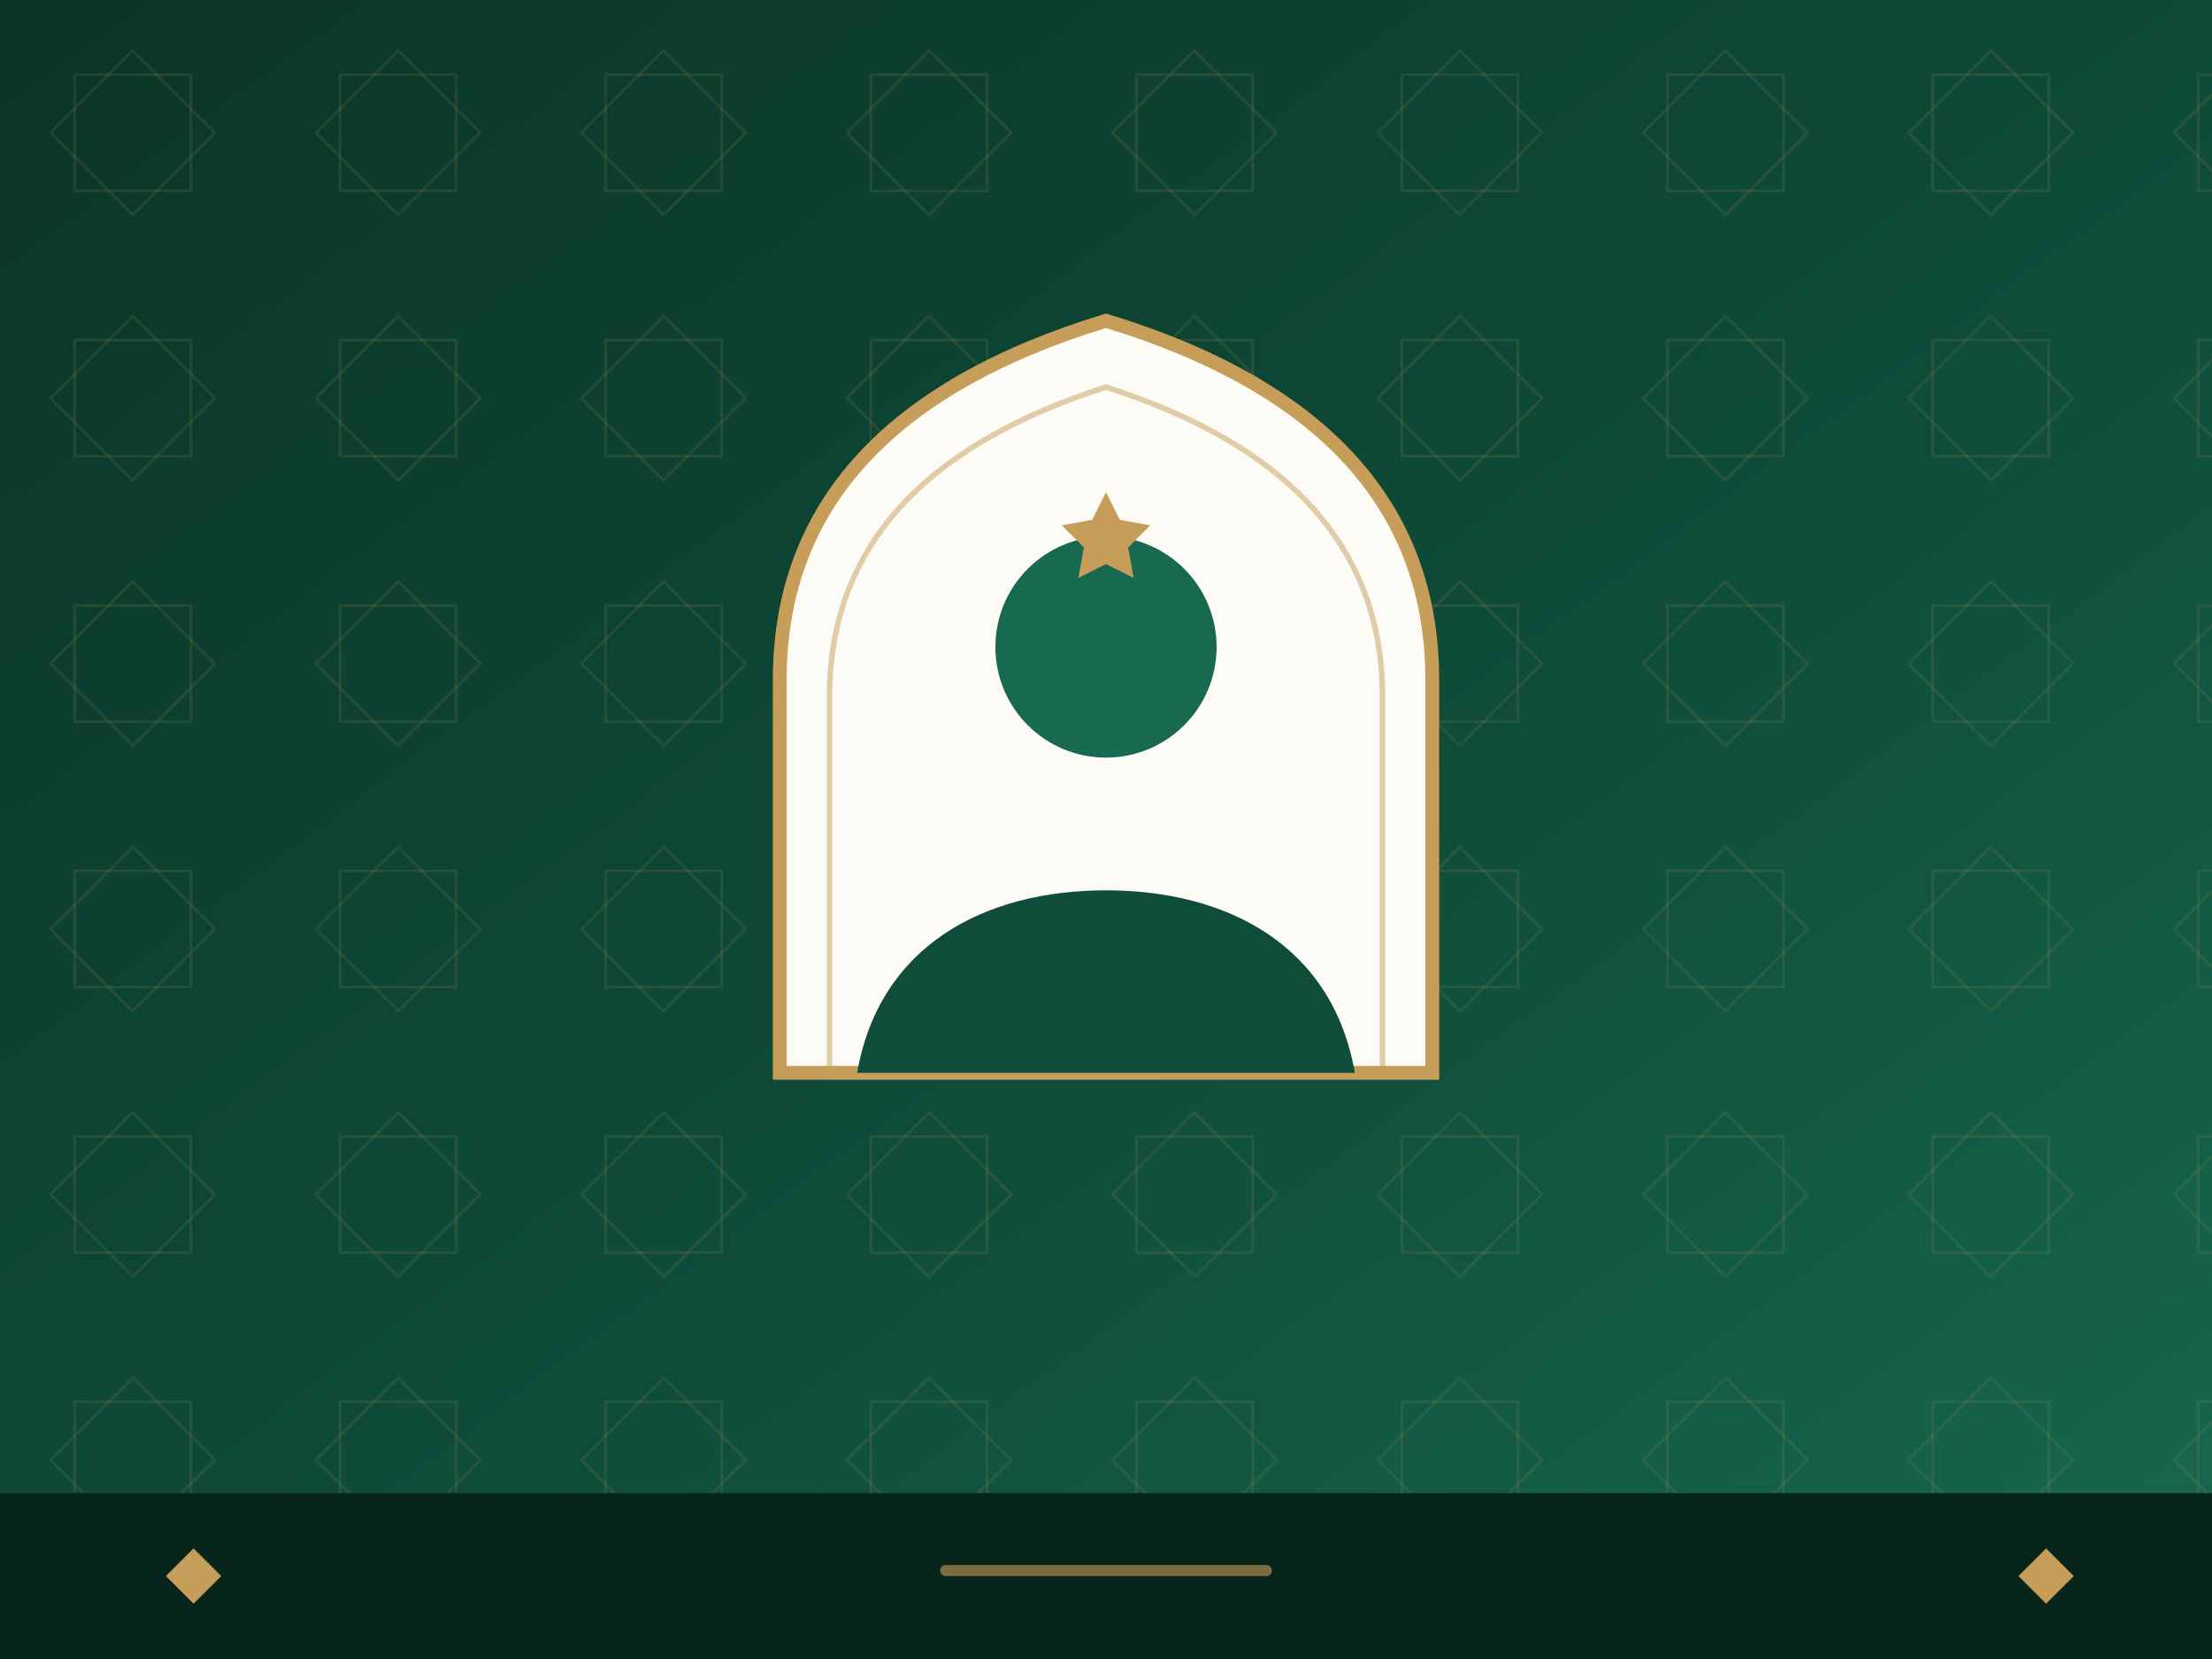
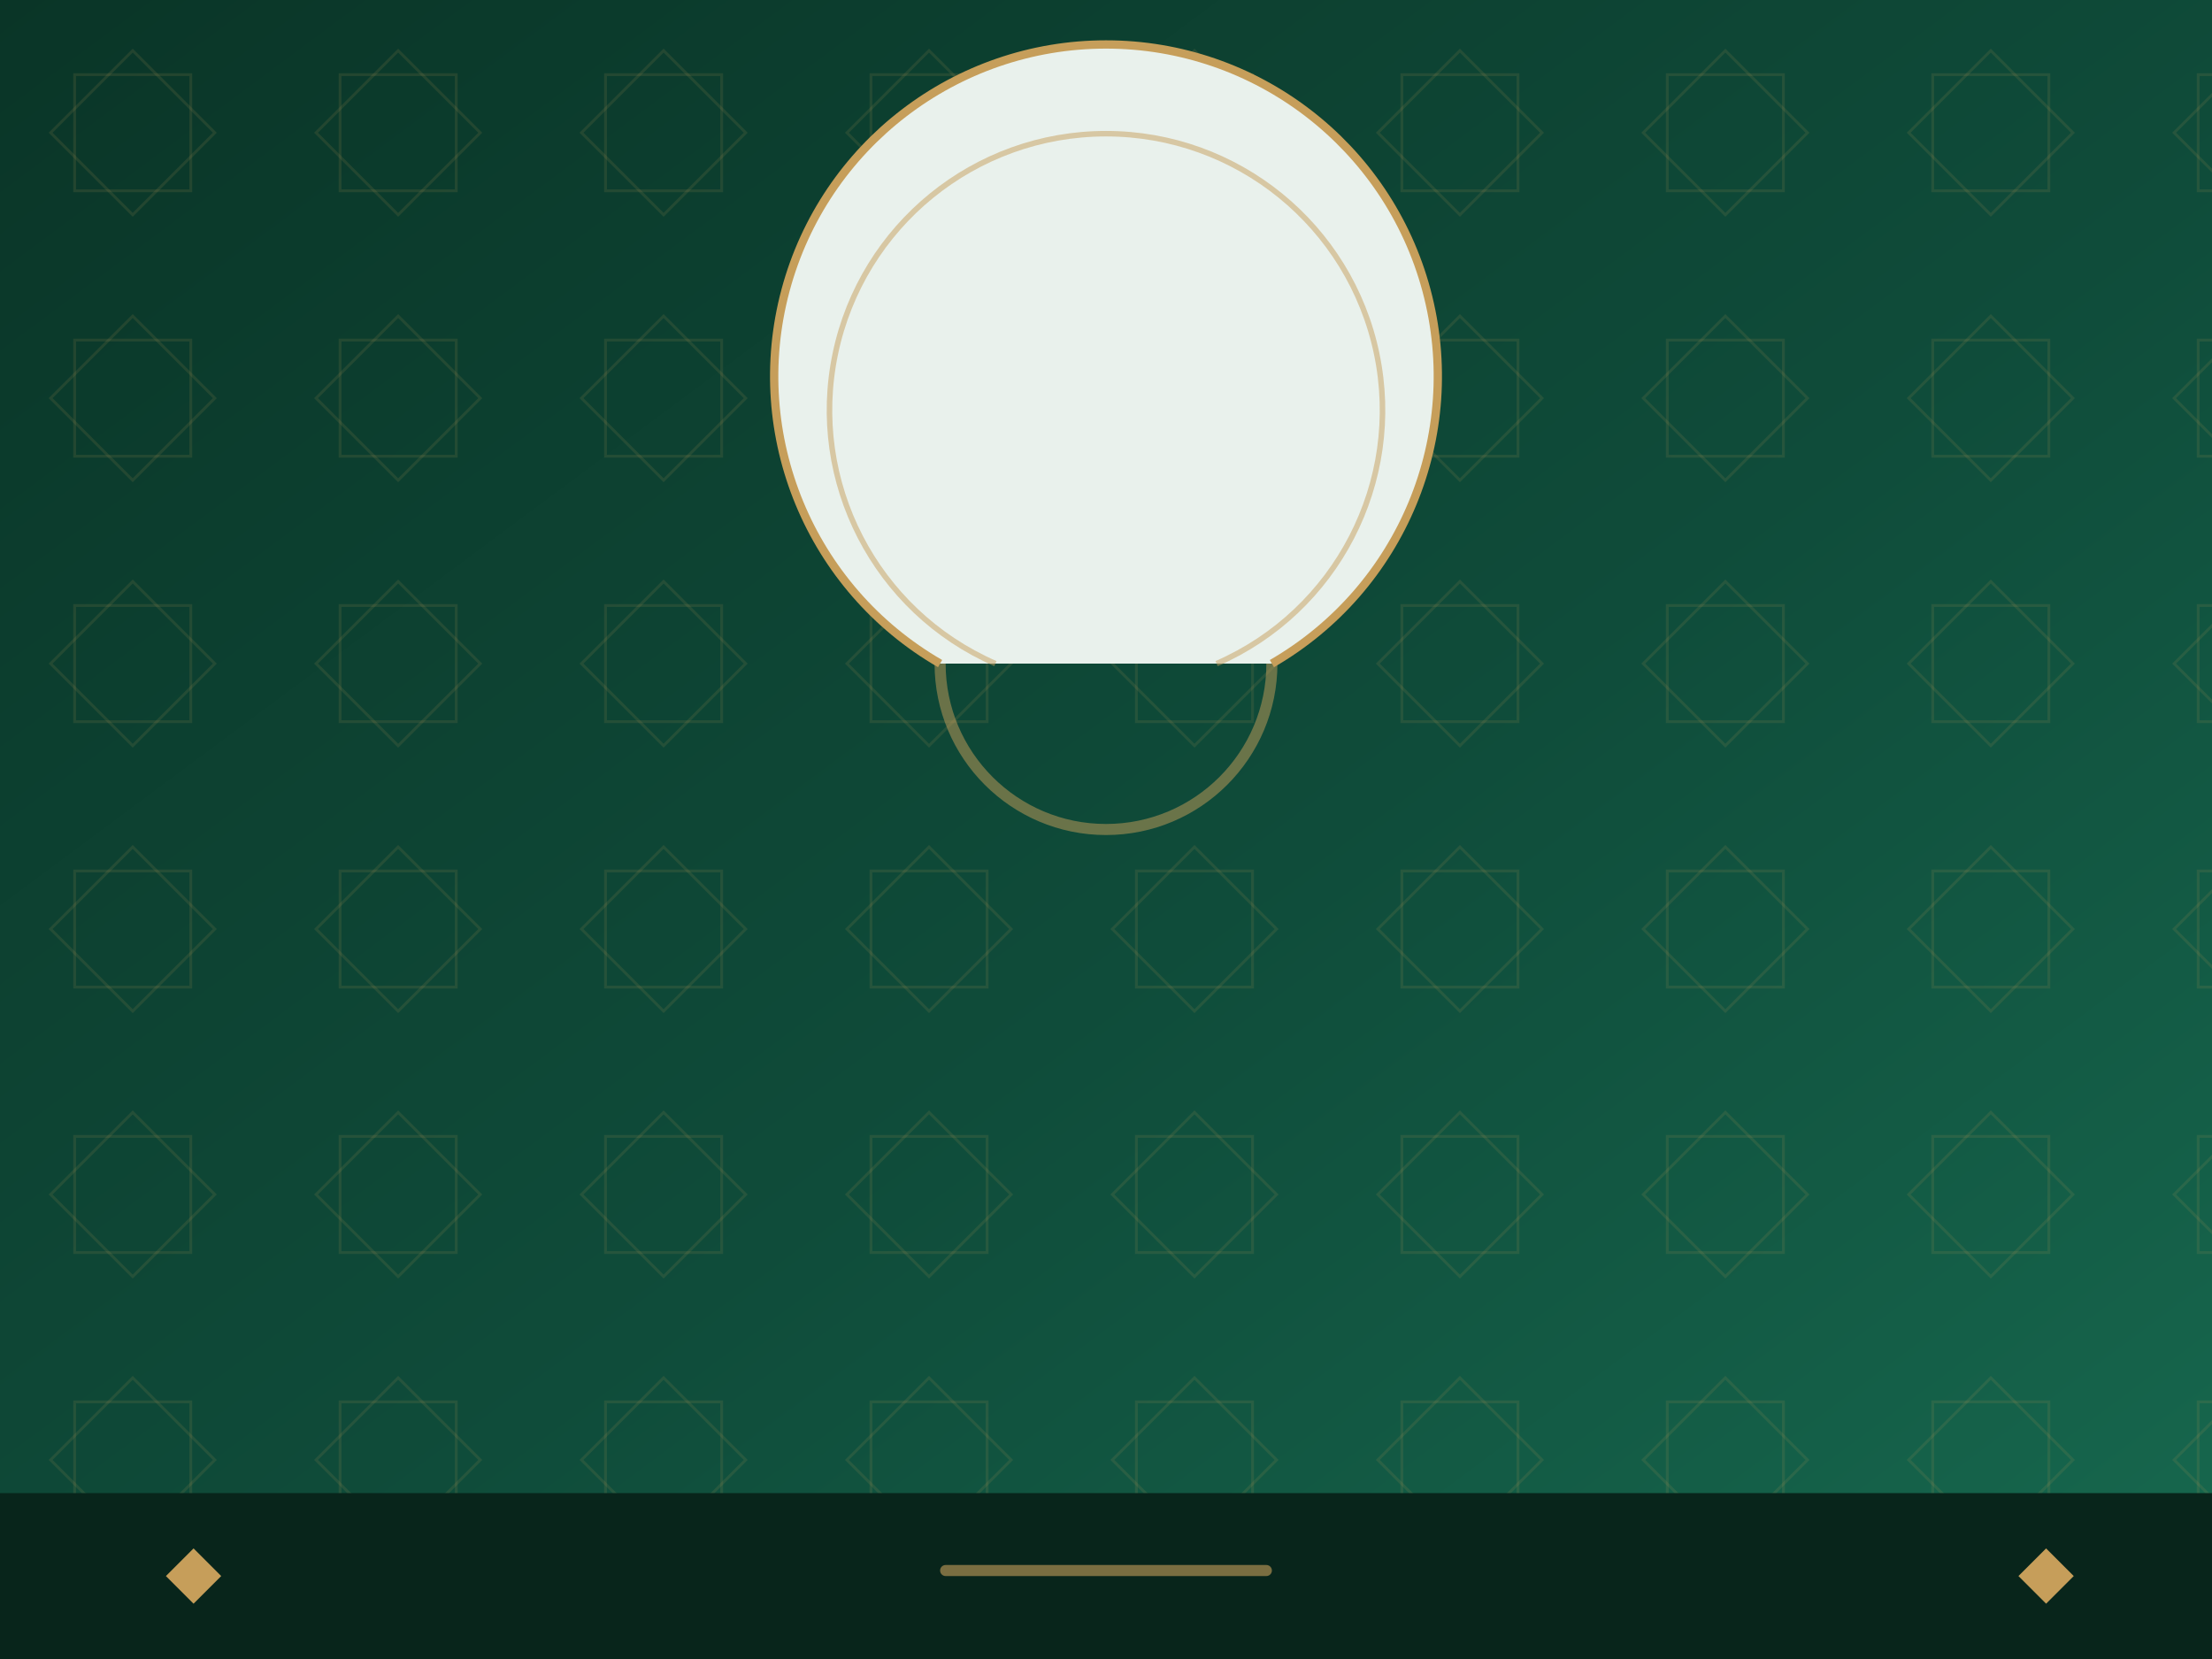
<svg xmlns="http://www.w3.org/2000/svg" viewBox="0 0 800 600">
  <defs>
    <linearGradient id="bg" x1="0" y1="0" x2="1" y2="1">
      <stop offset="0" stop-color="#0A3527" />
      <stop offset=".55" stop-color="#0F4C3A" />
      <stop offset="1" stop-color="#17694F" />
    </linearGradient>
    <pattern id="kh" width="96" height="96" patternUnits="userSpaceOnUse">
      <g fill="none" stroke="#C69E5A" stroke-opacity=".13">
        <rect x="27" y="27" width="42" height="42" />
        <rect x="27" y="27" width="42" height="42" transform="rotate(45 48 48)" />
      </g>
    </pattern>
  </defs>
  <rect width="800" height="600" fill="url(#bg)" />
  <rect width="800" height="600" fill="url(#kh)" />
-   <path d="M282 388 V246 Q282 152 400 116 Q518 152 518 246 V388 Z" fill="#FDFBF6" stroke="#C69E5A" stroke-width="5" />
-   <path d="M300 388 V252 Q300 172 400 140 Q500 172 500 252 V388 Z" fill="none" stroke="#C69E5A" stroke-width="2" opacity=".5" />
-   <circle cx="400" cy="234" r="40" fill="#17694F" />
-   <path d="M310 388 c8 -46 46 -66 90 -66 s82 20 90 66 Z" fill="#0F4C3A" />
-   <g fill="#C69E5A">
-     <path d="M400 178 l5 10 11 2 -8 8 2 11 -10 -5 -10 5 2 -11 -8 -8 11 -2 Z" />
-   </g>
+   <circle cx="400" cy="240" r="60" fill="none" stroke="#C69E5A" stroke-width="4" opacity=".5" />
+   <path d="M340 240 A120 120 0 1 1 460 240" fill="#E9F1EC" stroke="#C69E5A" stroke-width="3" />
+   <path d="M360 240 A100 100 0 1 1 440 240" fill="none" stroke="#C69E5A" stroke-width="2" opacity=".5" />
  <rect y="540" width="800" height="60" fill="#08251B" />
  <g fill="#C69E5A">
    <path d="M60 570 l10 -10 10 10 -10 10 Z M730 570 l10 -10 10 10 -10 10 Z" />
    <rect x="340" y="566" width="120" height="4" rx="2" opacity=".6" />
  </g>
</svg>
